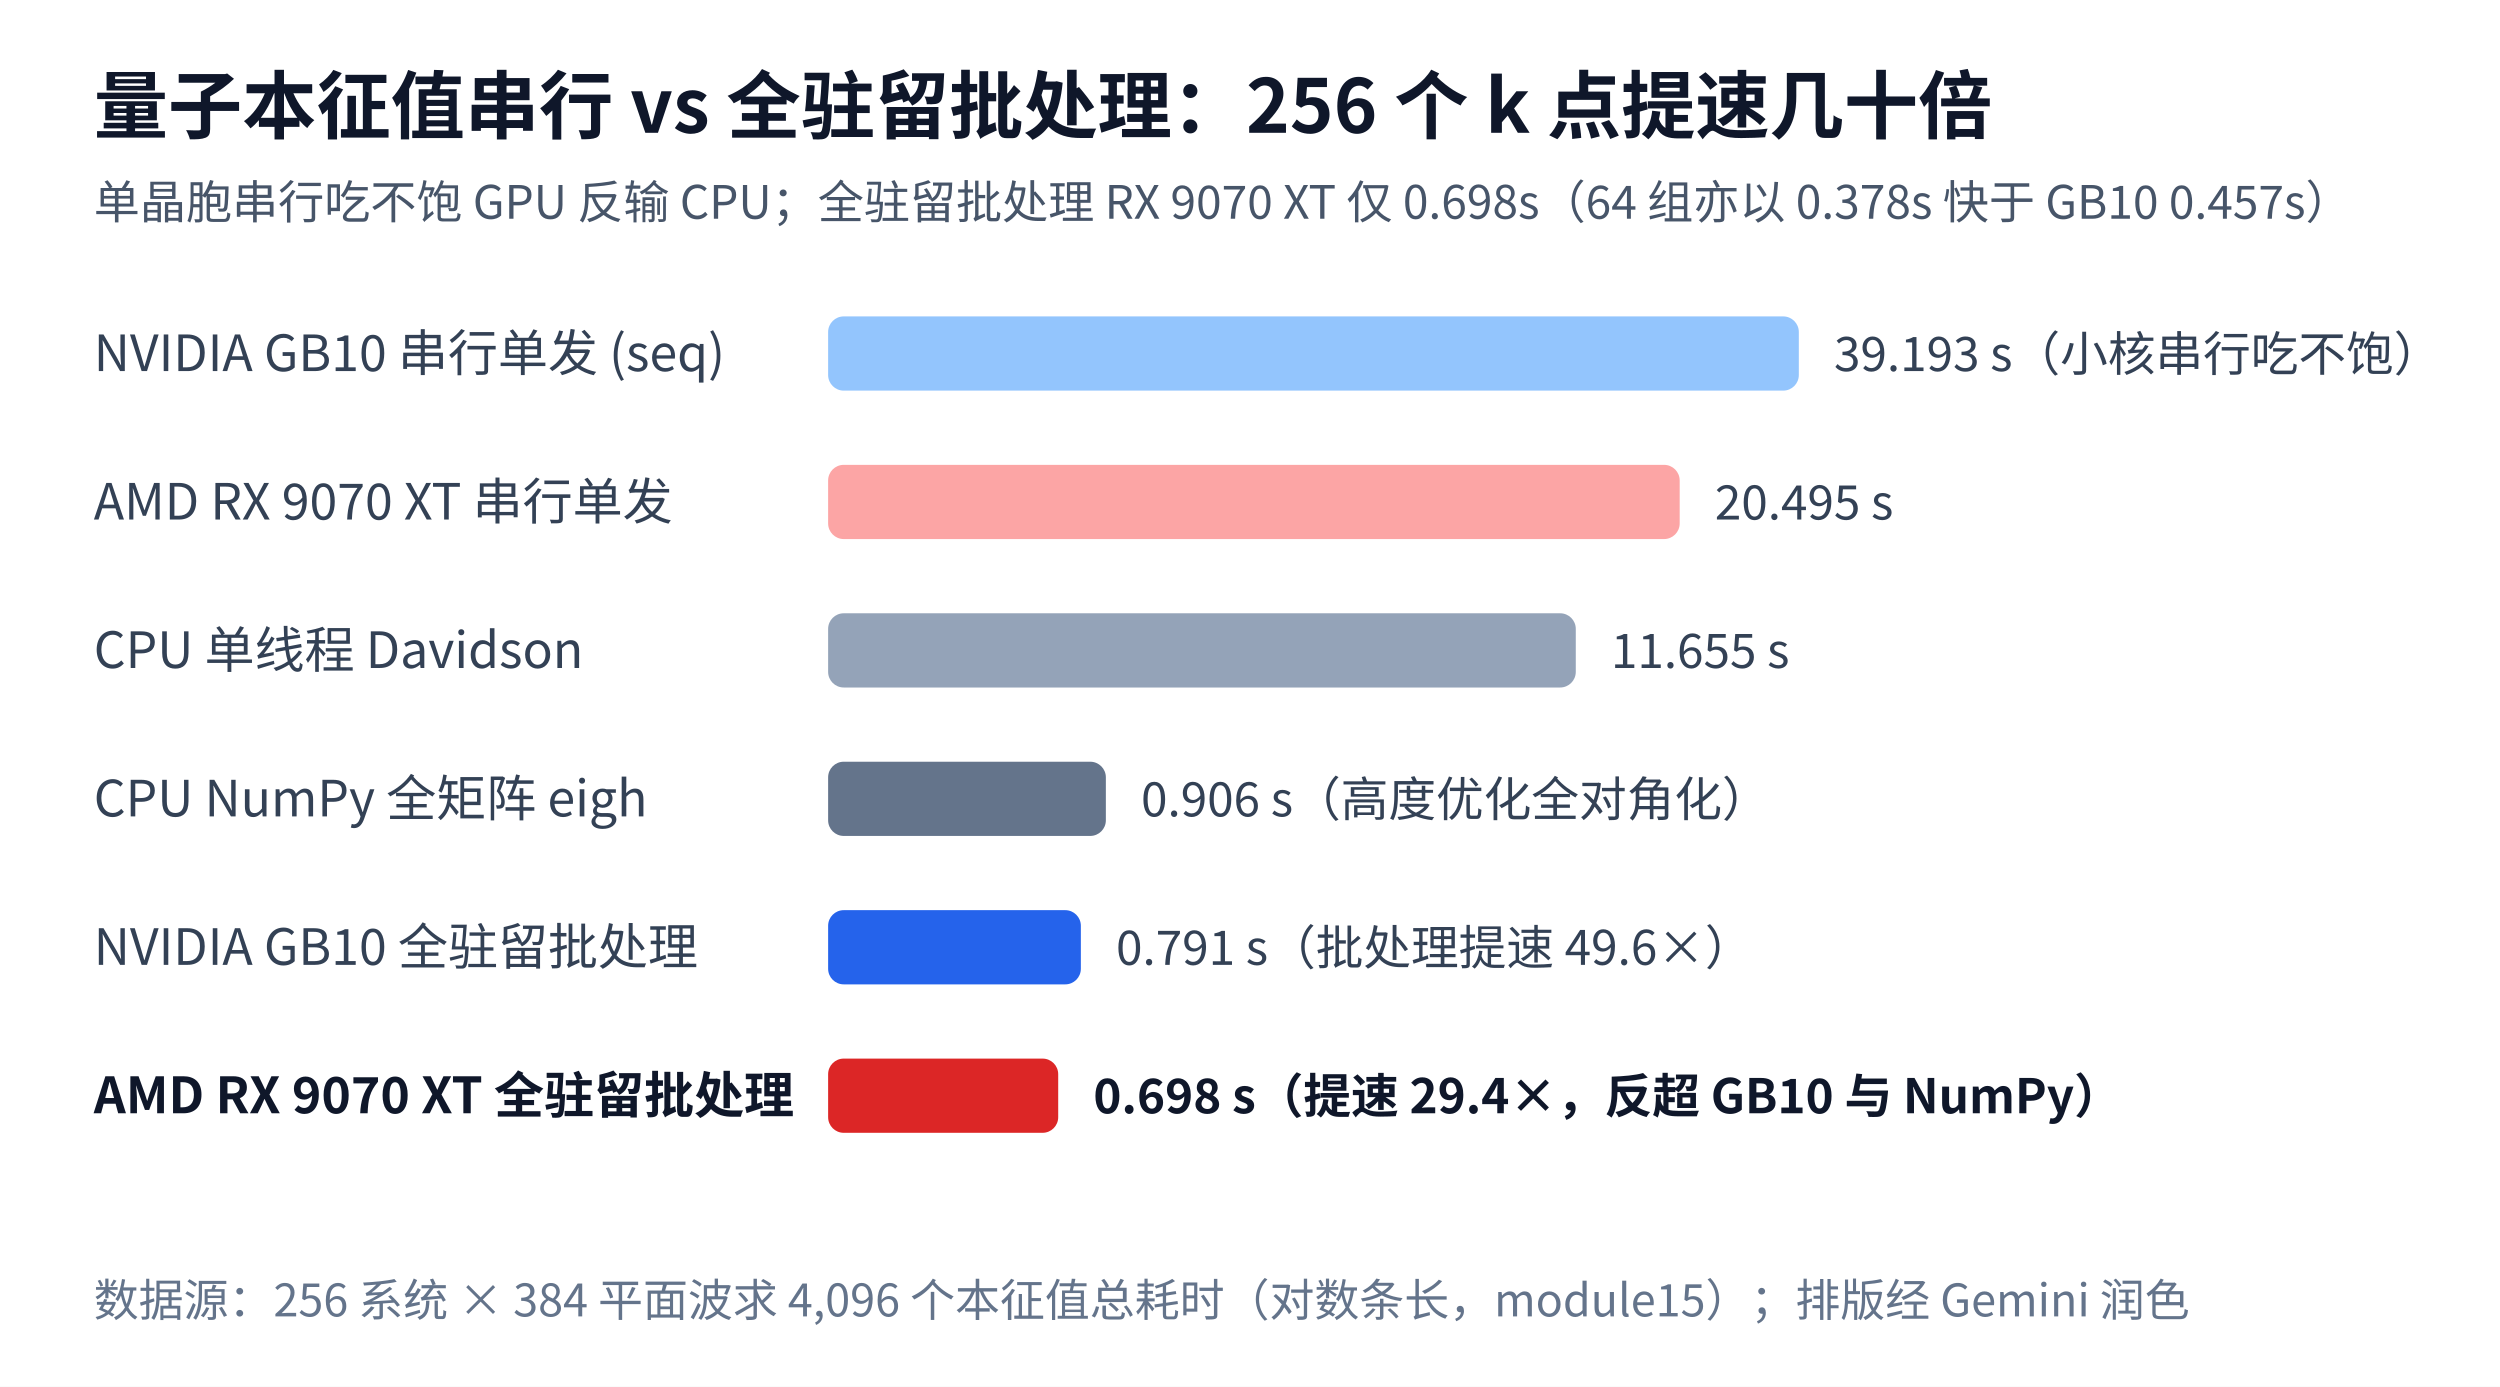
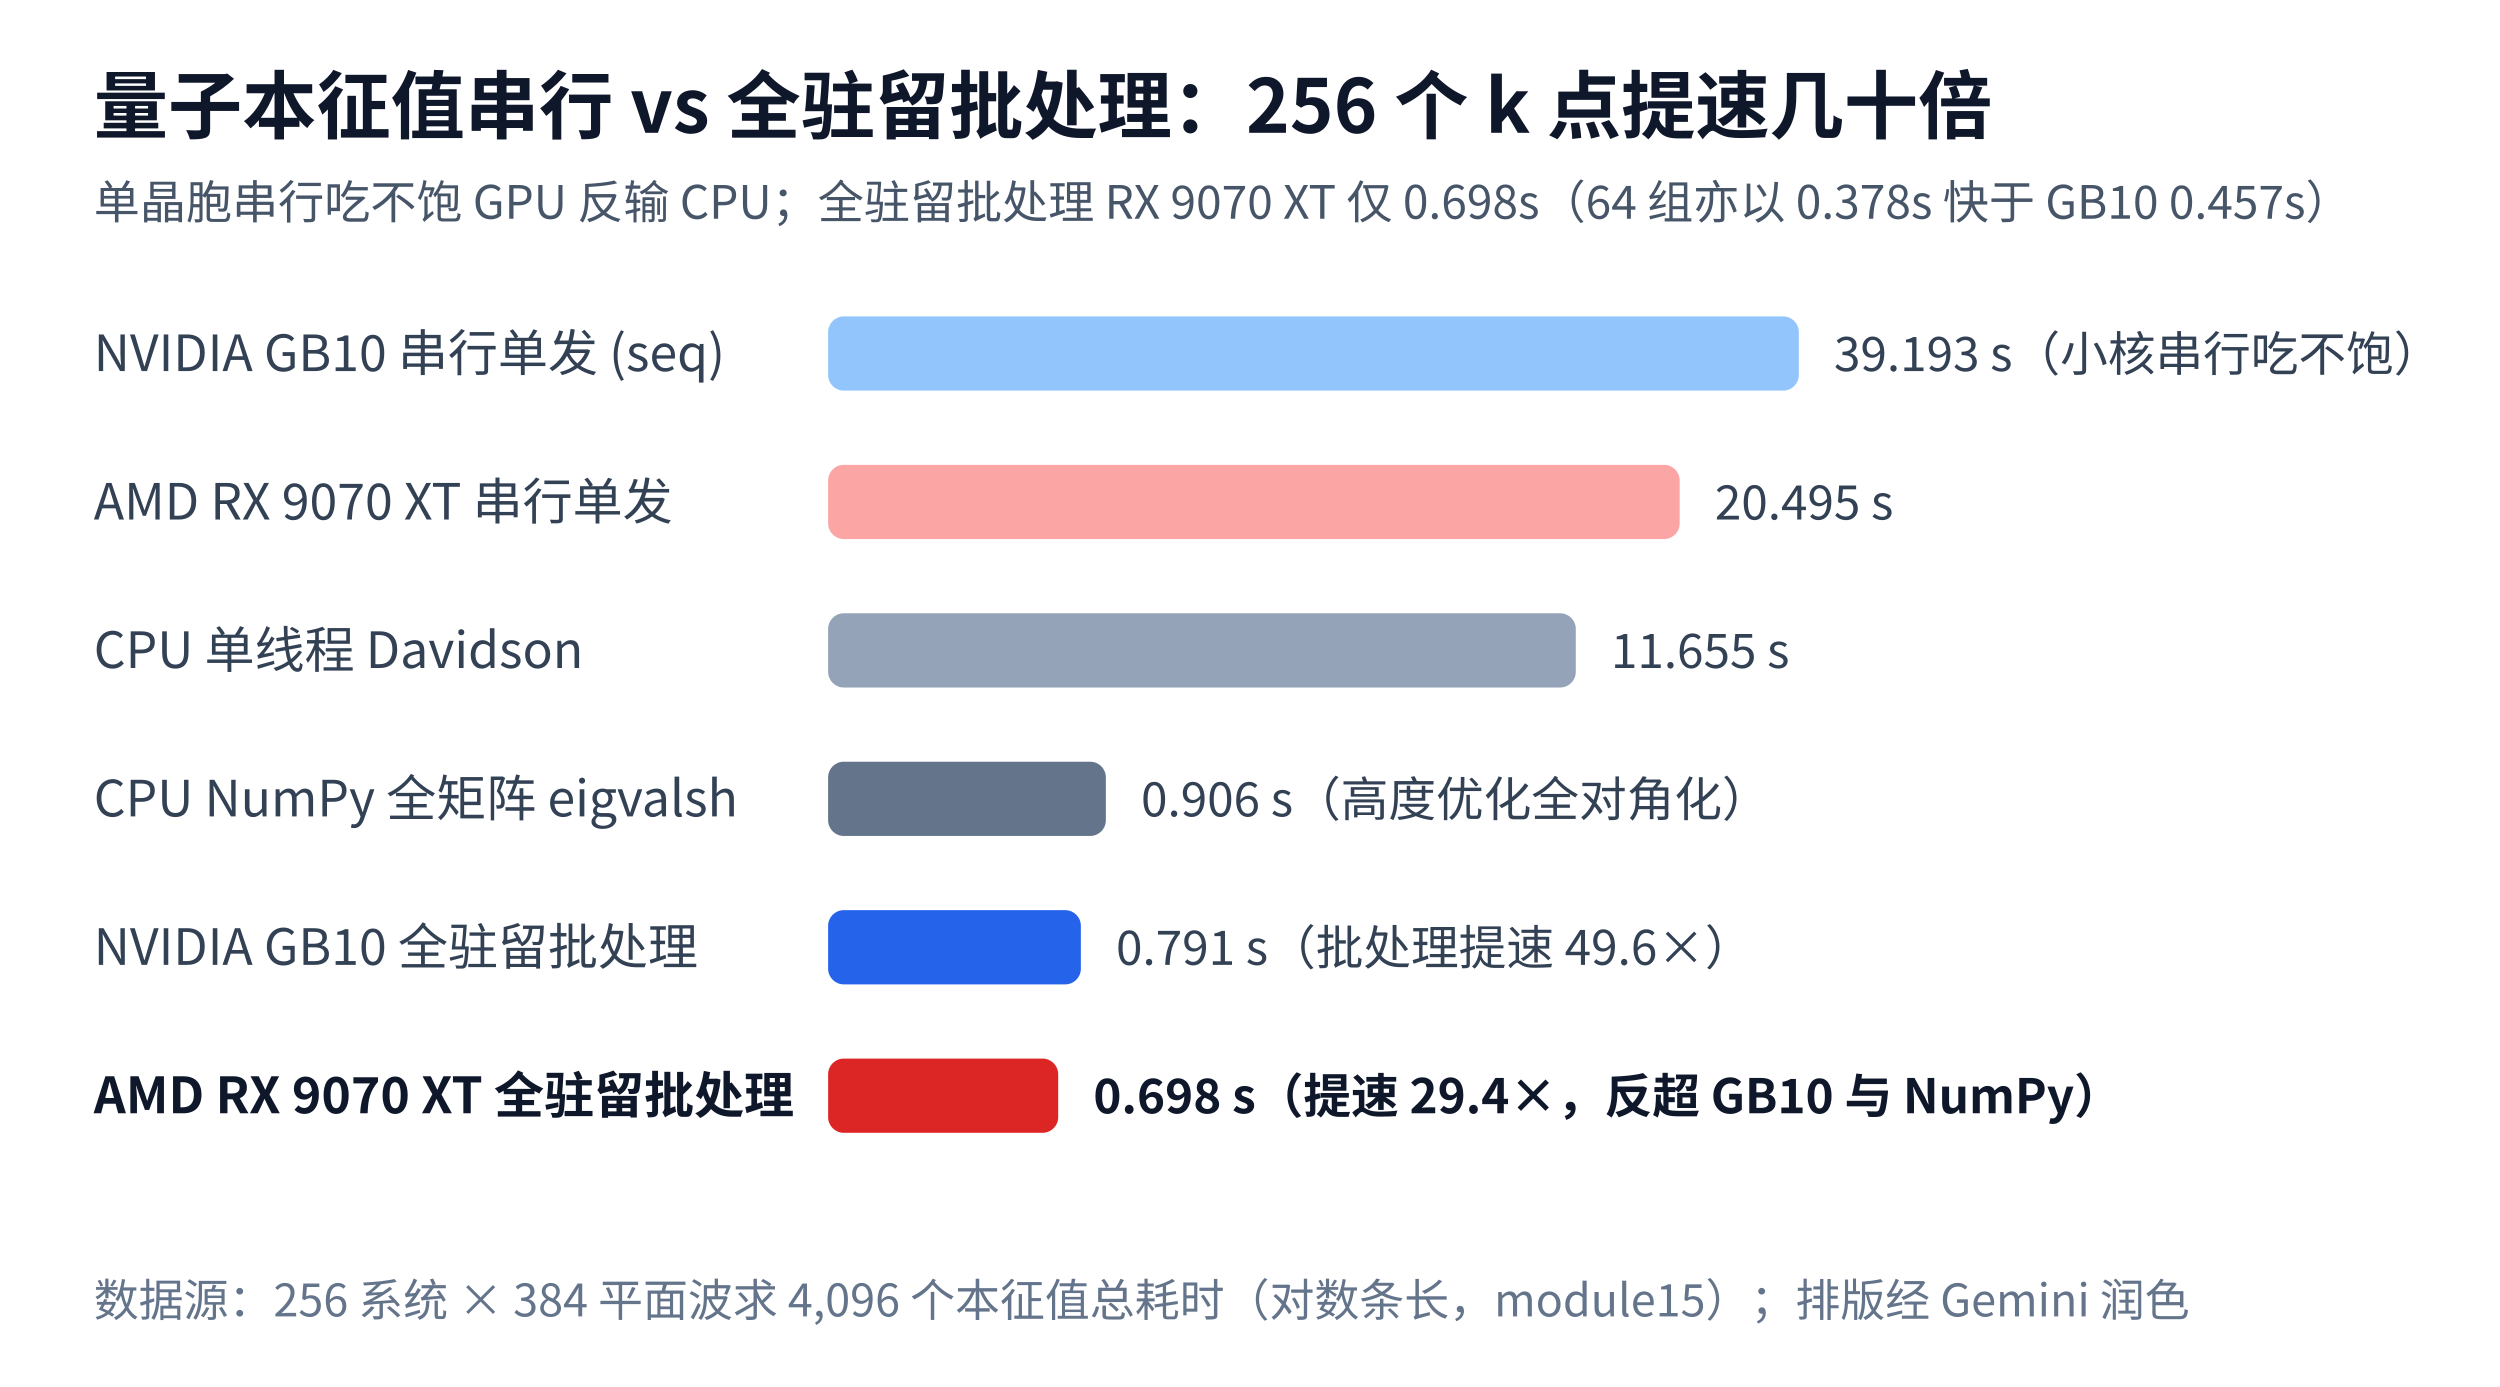
<svg xmlns="http://www.w3.org/2000/svg" width="640" height="355" viewBox="0 0 640 355" font-family="'WenQuanYi Micro Hei','Noto Sans CJK SC',sans-serif">
  <rect width="640" height="355" fill="#ffffff" />
  <text x="24" y="34" font-size="19" font-weight="bold" fill="#0f172a">量子本征值串行 vs 全驻留批处理：256 个 k 点提速几十倍</text>
  <text x="24" y="56" font-size="11.8" fill="#475569">单晶胞串行吃不饱 GPU 反输 CPU；全驻留批处理 RX 9070 XT 仅 0.698s（64 组亦以 0.378s 快于 GB10 0.457s）</text>
  <text x="24" y="95" font-size="12.8" font-weight="normal" fill="#334155">NVIDIA GB10 串行单发 (seq)</text>
  <rect x="212" y="81" width="248.5" height="19" rx="4" fill="#93c5fd" />
  <text x="469.5" y="95" font-size="12.2" font-weight="normal" fill="#334155">39.193 s（小核串行吃不饱）</text>
  <text x="24" y="133" font-size="12.8" font-weight="normal" fill="#334155">AMD RX 9070 XT 串行单发</text>
  <rect x="212" y="119" width="218.0" height="19" rx="4" fill="#fca5a5" />
  <text x="439.0" y="133" font-size="12.2" font-weight="normal" fill="#334155">20.495 s</text>
  <text x="24" y="171" font-size="12.8" font-weight="normal" fill="#334155">CPU 单线程 Davidson</text>
  <rect x="212" y="157" width="191.4" height="19" rx="4" fill="#94a3b8" />
  <text x="412.4" y="171" font-size="12.2" font-weight="normal" fill="#334155">11.655 s</text>
-   <text x="24" y="209" font-size="12.8" font-weight="normal" fill="#334155">CPU NumPy 全矩阵 eigh</text>
+   <text x="24" y="209" font-size="12.8" font-weight="normal" fill="#334155">CPU NumPy 全矩阵 eigvalsh</text>
  <rect x="212" y="195" width="71.1" height="19" rx="4" fill="#64748b" />
  <text x="292.1" y="209" font-size="12.2" font-weight="normal" fill="#334155">0.906 s（高度优化全对角化）</text>
  <text x="24" y="247" font-size="12.8" font-weight="normal" fill="#334155">NVIDIA GB10 全驻留批处理</text>
  <rect x="212" y="233" width="64.7" height="19" rx="4" fill="#2563eb" />
  <text x="285.7" y="247" font-size="12.2" font-weight="normal" fill="#334155">0.791 s（批处理提速 49.6×）</text>
  <text x="24" y="285" font-size="12.8" font-weight="bold" fill="#0f172a">AMD RX 9070 XT 全驻留批处理</text>
  <rect x="212" y="271" width="58.9" height="19" rx="4" fill="#dc2626" />
  <text x="279.9" y="285" font-size="12.2" font-weight="bold" fill="#0f172a">0.698 s（提速 29.4×，反超 GB10 与 NumPy）</text>
  <text x="24" y="337" font-size="11.5" fill="#64748b">数据源：256 系统 × 384 平面波求 4,096 个本征值总耗时（对数条长，module15）；排版经 Gemini 润色</text>
</svg>
